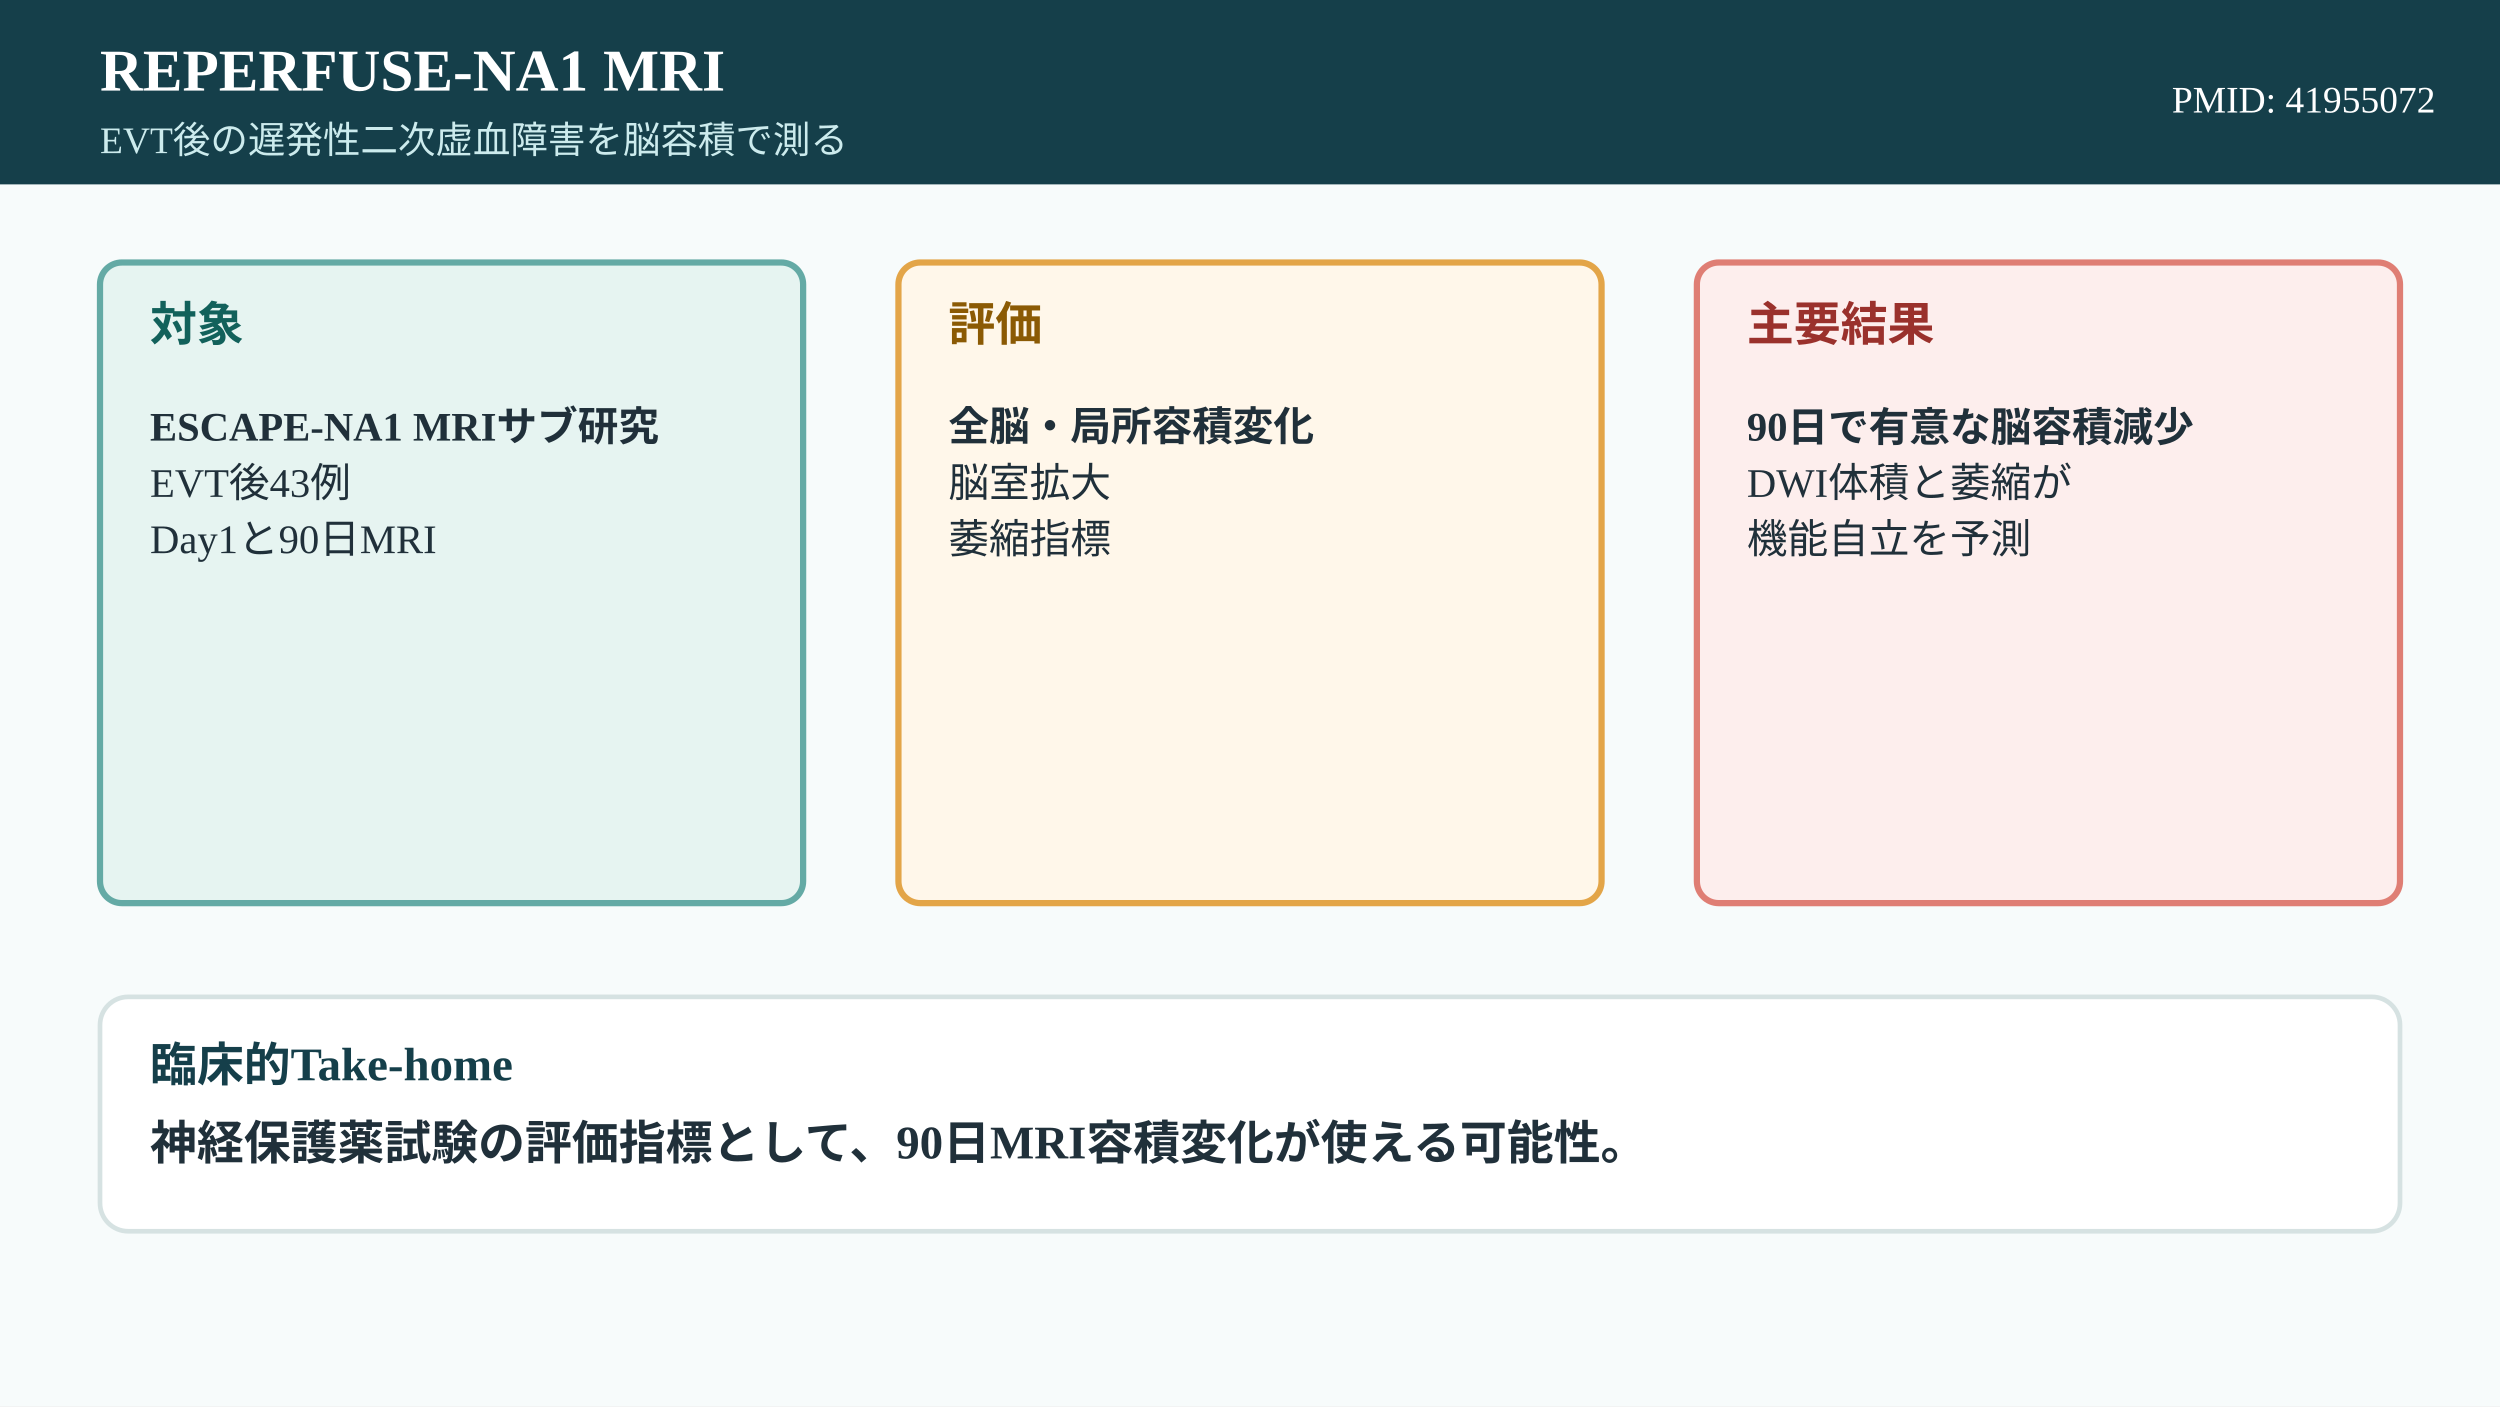
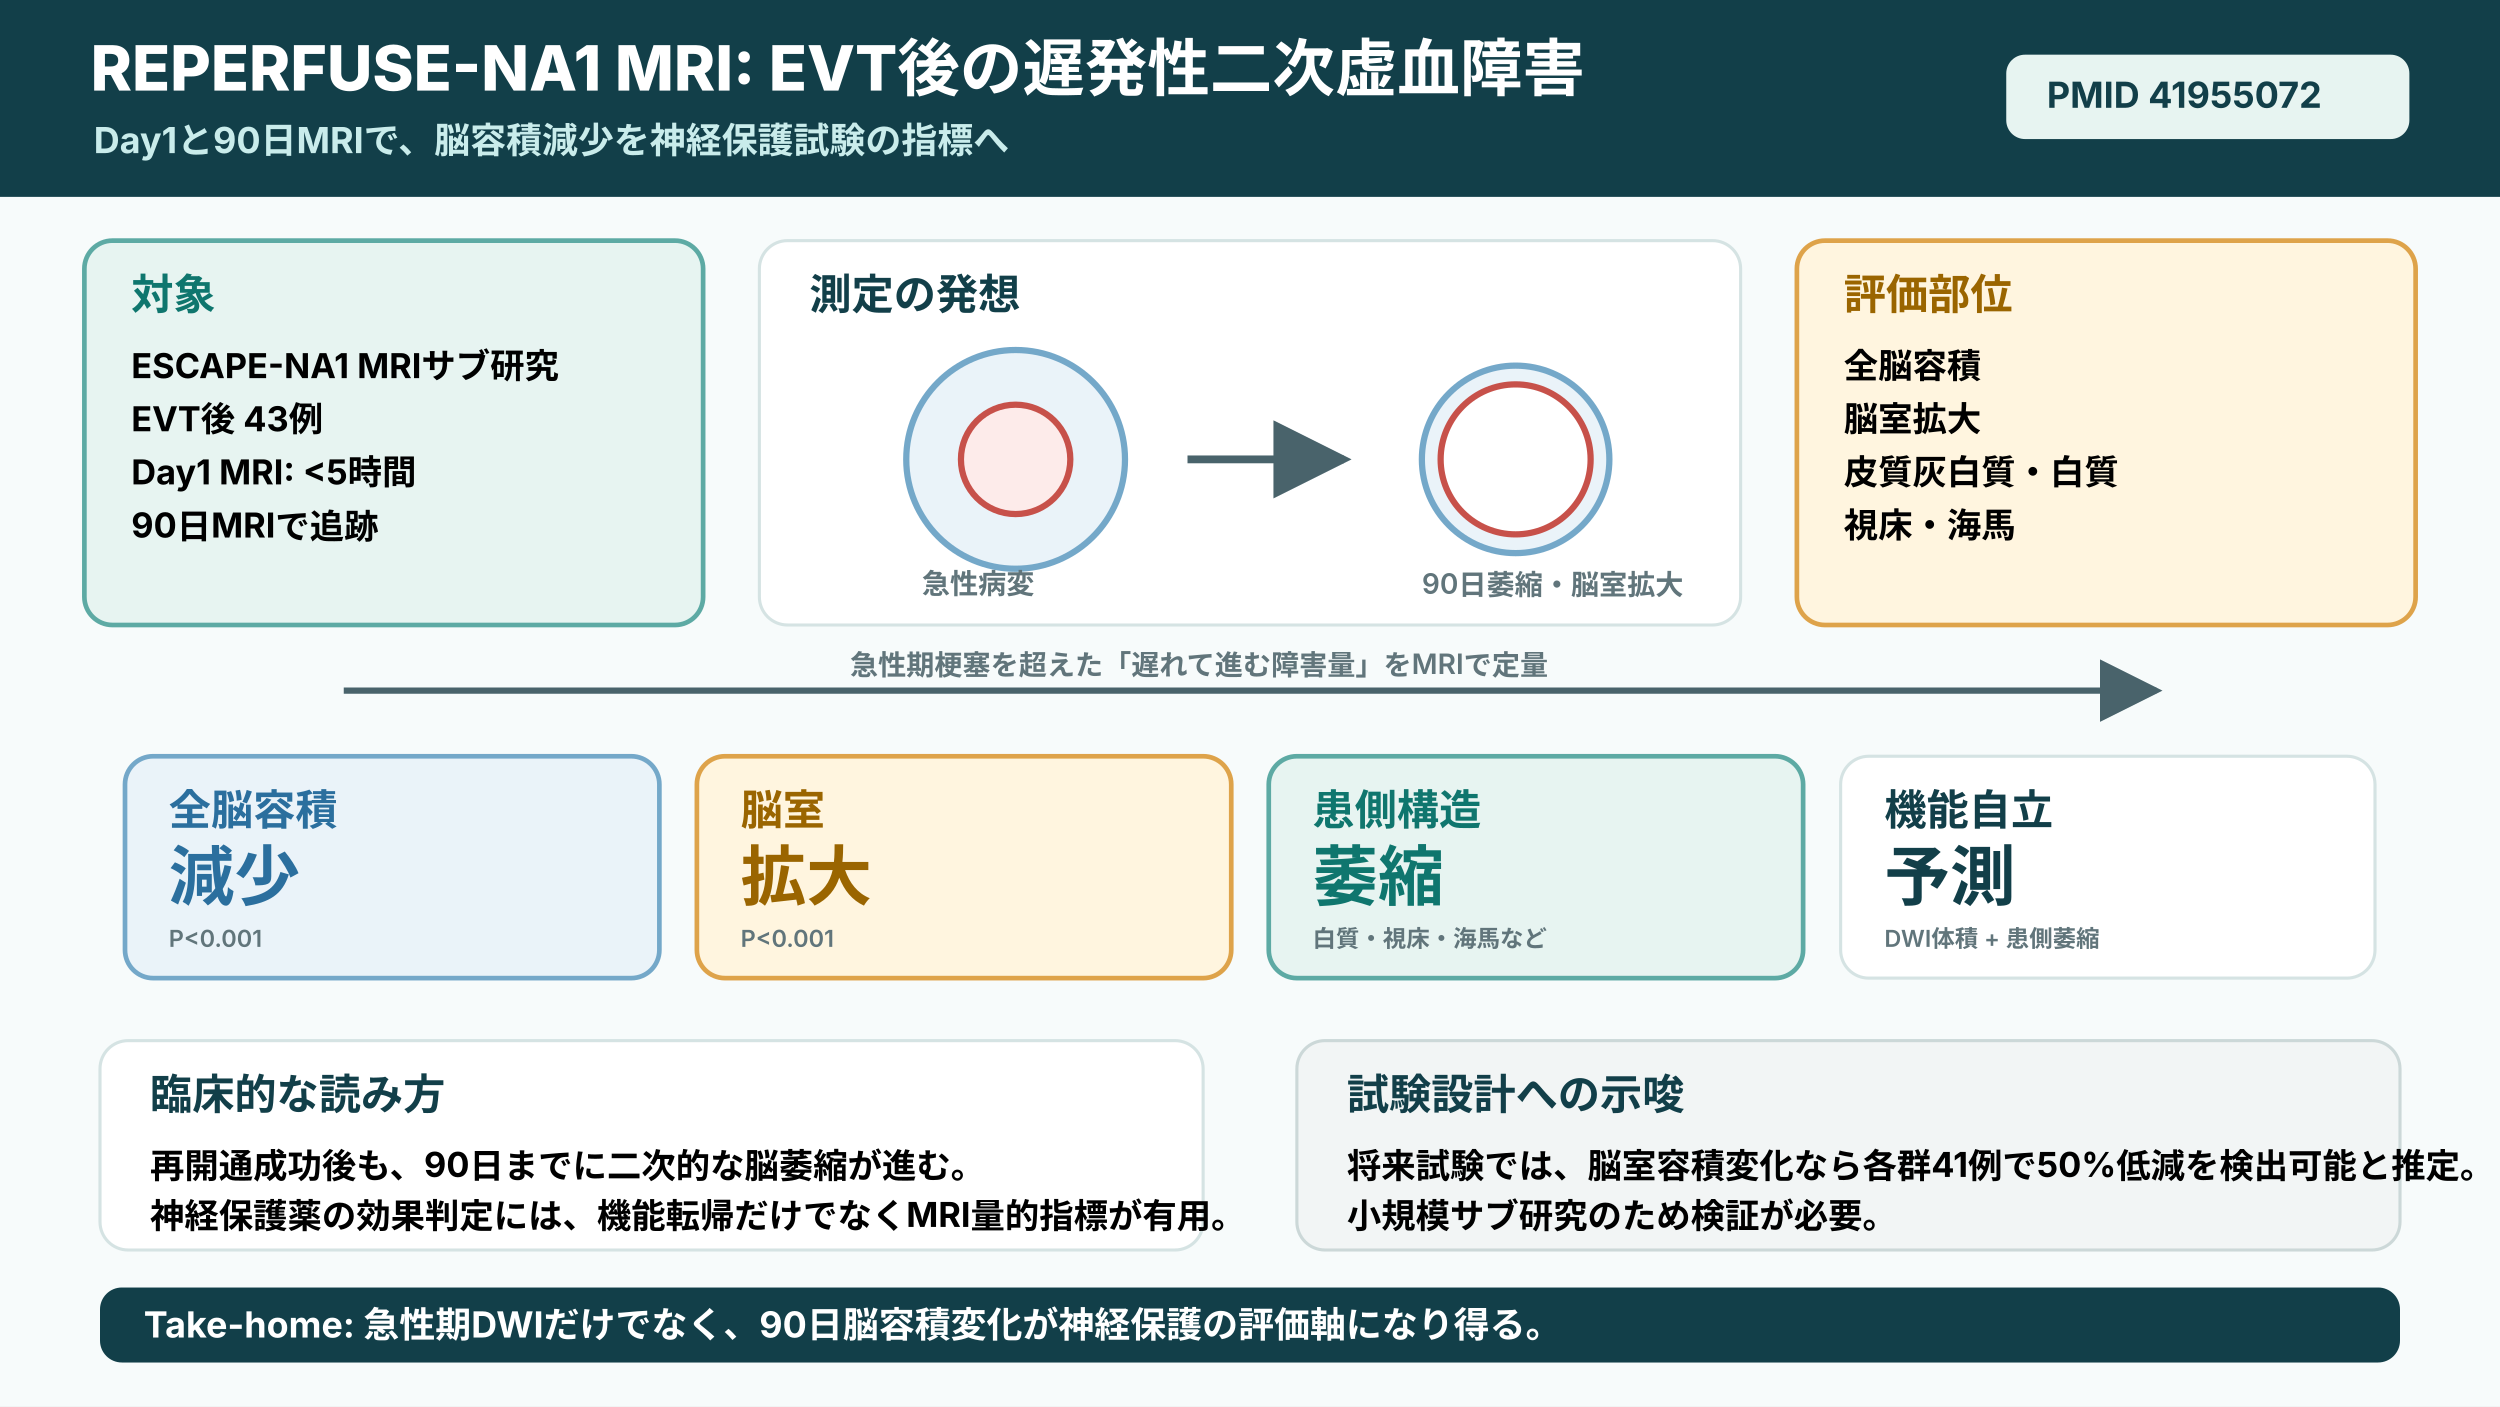
- <svg xmlns="http://www.w3.org/2000/svg" width="1600" height="900">
-   <rect width="1600" height="900" fill="#f7fbfb" />
-   <rect width="1600" height="118" fill="#153f4a" />
-   <text x="64" y="58" font-size="38" fill="#fff" font-weight="800">REPERFUSE-NA1 MRI</text>
-   <text x="64" y="98" font-size="24" fill="#ccebed">EVT後の遅発性二次虚血障害を脳容積で測る</text>
-   <text x="1390" y="72" font-size="24" fill="#fff">PMID: 41955072</text>
-   <rect x="64" y="168" width="450" height="410" rx="14" fill="#e6f4f1" stroke="#64aaa5" stroke-width="4" />
-   <rect x="575" y="168" width="450" height="410" rx="14" fill="#fff7ea" stroke="#e3a548" stroke-width="4" />
-   <rect x="1086" y="168" width="450" height="410" rx="14" fill="#fdeeed" stroke="#df7e74" stroke-width="4" />
-   <text x="96" y="218" font-size="30" fill="#12615b" font-weight="800">対象</text>
-   <text x="96" y="282" font-size="26" fill="#20303a" font-weight="700">ESCAPE-NA1 MRIサブ研究</text>
-   <text x="96" y="318" font-size="26" fill="#20303a">EVT後43例</text>
-   <text x="96" y="354" font-size="26" fill="#20303a">Day1と90日MRI</text>
-   <text x="607" y="218" font-size="30" fill="#8b5a04" font-weight="800">評価</text>
-   <text x="607" y="282" font-size="26" fill="#20303a" font-weight="700">全脳・局所容積変化</text>
-   <text x="607" y="318" font-size="26" fill="#20303a">脳室拡大</text>
-   <text x="607" y="354" font-size="26" fill="#20303a">萎縮指標</text>
-   <text x="1118" y="218" font-size="30" fill="#9a312c" font-weight="800">主要結果</text>
-   <text x="1118" y="282" font-size="26" fill="#20303a" font-weight="700">90日で有意な脳容積減少</text>
-   <text x="1118" y="318" font-size="26" fill="#20303a">DWI体積と萎縮が</text>
-   <text x="1118" y="354" font-size="26" fill="#20303a">機能自立を予測</text>
-   <rect x="64" y="638" width="1472" height="150" rx="18" fill="#fff" stroke="#d6e2e2" stroke-width="3" />
-   <text x="96" y="692" font-size="30" fill="#153f4a" font-weight="800">臨床的Take-home</text>
-   <text x="96" y="742" font-size="30" fill="#20303a" font-weight="700">神経保護薬試験の評価指標として、90日MRI容積変化が使える可能性。</text>
+ <svg xmlns="http://www.w3.org/2000/svg" width="1600" height="900" viewBox="0 0 1600 900">
+   <defs>
+     <style>.bg{fill:#f7fbfb}.ink{fill:#17323a}.muted{fill:#61757b}.deep{fill:#123f49}.teal{fill:#0f766e}.blue{fill:#2b6f9e}.coral{fill:#c7514a}.amber{fill:#9a6500}.violet{fill:#6b5aa8}.title{font:800 40px -apple-system,BlinkMacSystemFont,"Hiragino Sans","Yu Gothic",sans-serif}.sub{font:700 23px -apple-system,BlinkMacSystemFont,"Hiragino Sans","Yu Gothic",sans-serif}.h{font:800 27px -apple-system,BlinkMacSystemFont,"Hiragino Sans","Yu Gothic",sans-serif}.t{font:650 22px -apple-system,BlinkMacSystemFont,"Hiragino Sans","Yu Gothic",sans-serif}.s{font:600 18px -apple-system,BlinkMacSystemFont,"Hiragino Sans","Yu Gothic",sans-serif}.xs{font:600 15px -apple-system,BlinkMacSystemFont,"Hiragino Sans","Yu Gothic",sans-serif}.num{font:850 42px -apple-system,BlinkMacSystemFont,"Hiragino Sans","Yu Gothic",sans-serif}.card{fill:#fff;stroke:#d5e3e3;stroke-width:2}.tealCard{fill:#e7f4f1;stroke:#5daaa4;stroke-width:3}.blueCard{fill:#eaf3f9;stroke:#74a8c9;stroke-width:3}.amberCard{fill:#fff5df;stroke:#dea34a;stroke-width:3}.coralCard{fill:#fdebea;stroke:#db7771;stroke-width:3}.violetCard{fill:#f0eef9;stroke:#9a8ec8;stroke-width:3}.grayCard{fill:#f2f5f5;stroke:#ccd8d8;stroke-width:2}</style>
+     <marker id="arrow" markerWidth="12" markerHeight="12" refX="10" refY="6" orient="auto">
+       <path d="M1,1 L11,6 L1,11 Z" fill="#49636b" />
+     </marker>
+   </defs>
+   <rect class="bg" width="1600" height="900" />
+   <rect x="0" y="0" width="1600" height="126" fill="#123f49" />
+   <text x="58" y="58" class="title" fill="#fff">REPERFUSE-NA1 MRI: EVT後の遅発性二次虚血障害</text>
+   <text x="60" y="98" class="sub" fill="#c9eceb">Day1と90日MRIで、脳容積減少を神経保護試験の指標へ</text>
+   <rect x="1284" y="35" width="258" height="54" rx="12" fill="#e7f4f1" />
+   <text x="1310" y="69" class="sub deep">PMID 41955072</text>
+   <rect x="54" y="154" width="396" height="246" rx="18" class="tealCard" />
+   <text x="84" y="198" class="h teal">対象</text>
+   <text x="84" y="242" class="t">ESCAPE-NA1 MRIサブ研究</text>
+   <text x="84" y="276" class="t">EVT後 43例</text>
+   <text x="84" y="310" class="t">Day1 MRI: &lt;5時間</text>
+   <text x="84" y="344" class="t">90日MRIで追跡</text>
+   <rect x="486" y="154" width="628" height="246" rx="18" class="card" />
+   <text x="518" y="198" class="h deep">測定の発想</text>
+   <circle cx="650" cy="294" r="70" fill="#eaf3f9" stroke="#74a8c9" stroke-width="4" />
+   <circle cx="650" cy="294" r="35" fill="#fdebea" stroke="#c7514a" stroke-width="4" />
+   <path d="M760 294 L860 294" stroke="#49636b" stroke-width="5" marker-end="url(#arrow)" />
+   <circle cx="970" cy="294" r="60" fill="#eaf3f9" stroke="#74a8c9" stroke-width="4" />
+   <circle cx="970" cy="294" r="48" fill="#fff" stroke="#c7514a" stroke-width="4" />
+   <text x="590" y="380" class="s muted">急性病変</text>
+   <text x="910" y="380" class="s muted">90日萎縮・脳室拡大</text>
+   <rect x="1150" y="154" width="396" height="246" rx="18" class="amberCard" />
+   <text x="1180" y="198" class="h amber">評価部位</text>
+   <text x="1180" y="242" class="t">全脳容積</text>
+   <text x="1180" y="276" class="t">脳室拡大</text>
+   <text x="1180" y="310" class="t">皮質灰白質・白質</text>
+   <text x="1180" y="344" class="t">視床・海馬</text>
+   <line x1="220" y1="442" x2="1380" y2="442" stroke="#49636b" stroke-width="4" marker-end="url(#arrow)" />
+   <text x="544" y="432" class="s muted">急性期梗塞を超えた「遅れて進む障害量」をMRIで定量</text>
+   <rect x="80" y="484" width="342" height="142" rx="18" class="blueCard" />
+   <text x="108" y="528" class="h blue">全脳容積</text>
+   <text x="108" y="576" class="num blue">減少</text>
+   <text x="108" y="606" class="xs muted">P&lt;0.001</text>
+   <rect x="446" y="484" width="342" height="142" rx="18" class="amberCard" />
+   <text x="474" y="528" class="h amber">脳室</text>
+   <text x="474" y="576" class="num amber">拡大</text>
+   <text x="474" y="606" class="xs muted">P&lt;0.001</text>
+   <rect x="812" y="484" width="342" height="142" rx="18" class="tealCard" />
+   <text x="840" y="528" class="h teal">患側構造</text>
+   <text x="840" y="576" class="num teal">萎縮</text>
+   <text x="840" y="606" class="xs muted">白質・視床・海馬など</text>
+   <rect x="1178" y="484" width="342" height="142" rx="18" class="card" />
+   <text x="1206" y="528" class="h deep">機能自立</text>
+   <text x="1206" y="576" class="num deep">予測</text>
+   <text x="1206" y="606" class="xs muted">DWI体積 + 患側萎縮</text>
+   <rect x="64" y="666" width="706" height="134" rx="18" class="card" />
+   <text x="96" y="710" class="h deep">臨床的な読み方</text>
+   <text x="96" y="754" class="t">再開通成功後も、90日までに二次的な脳萎縮が進む。</text>
+   <text x="96" y="786" class="t">神経保護薬の効果判定には、機能転帰だけでなくMRI量的指標が有用。</text>
+   <rect x="830" y="666" width="706" height="134" rx="18" class="grayCard" />
+   <text x="862" y="710" class="h deep">試験設計への示唆</text>
+   <text x="862" y="754" class="t">将来試験では、脳室容積変化なら各群41例で50%低減を検出可能と推定。</text>
+   <text x="862" y="786" class="t">小規模サブ研究のため検証が必要。</text>
+   <rect x="64" y="824" width="1472" height="48" rx="14" fill="#123f49" />
+   <text x="92" y="856" class="sub" fill="#fff">Take-home: 急性期DWIだけでなく、90日脳容積変化が神経保護の評価軸になり得る。</text>
</svg>
